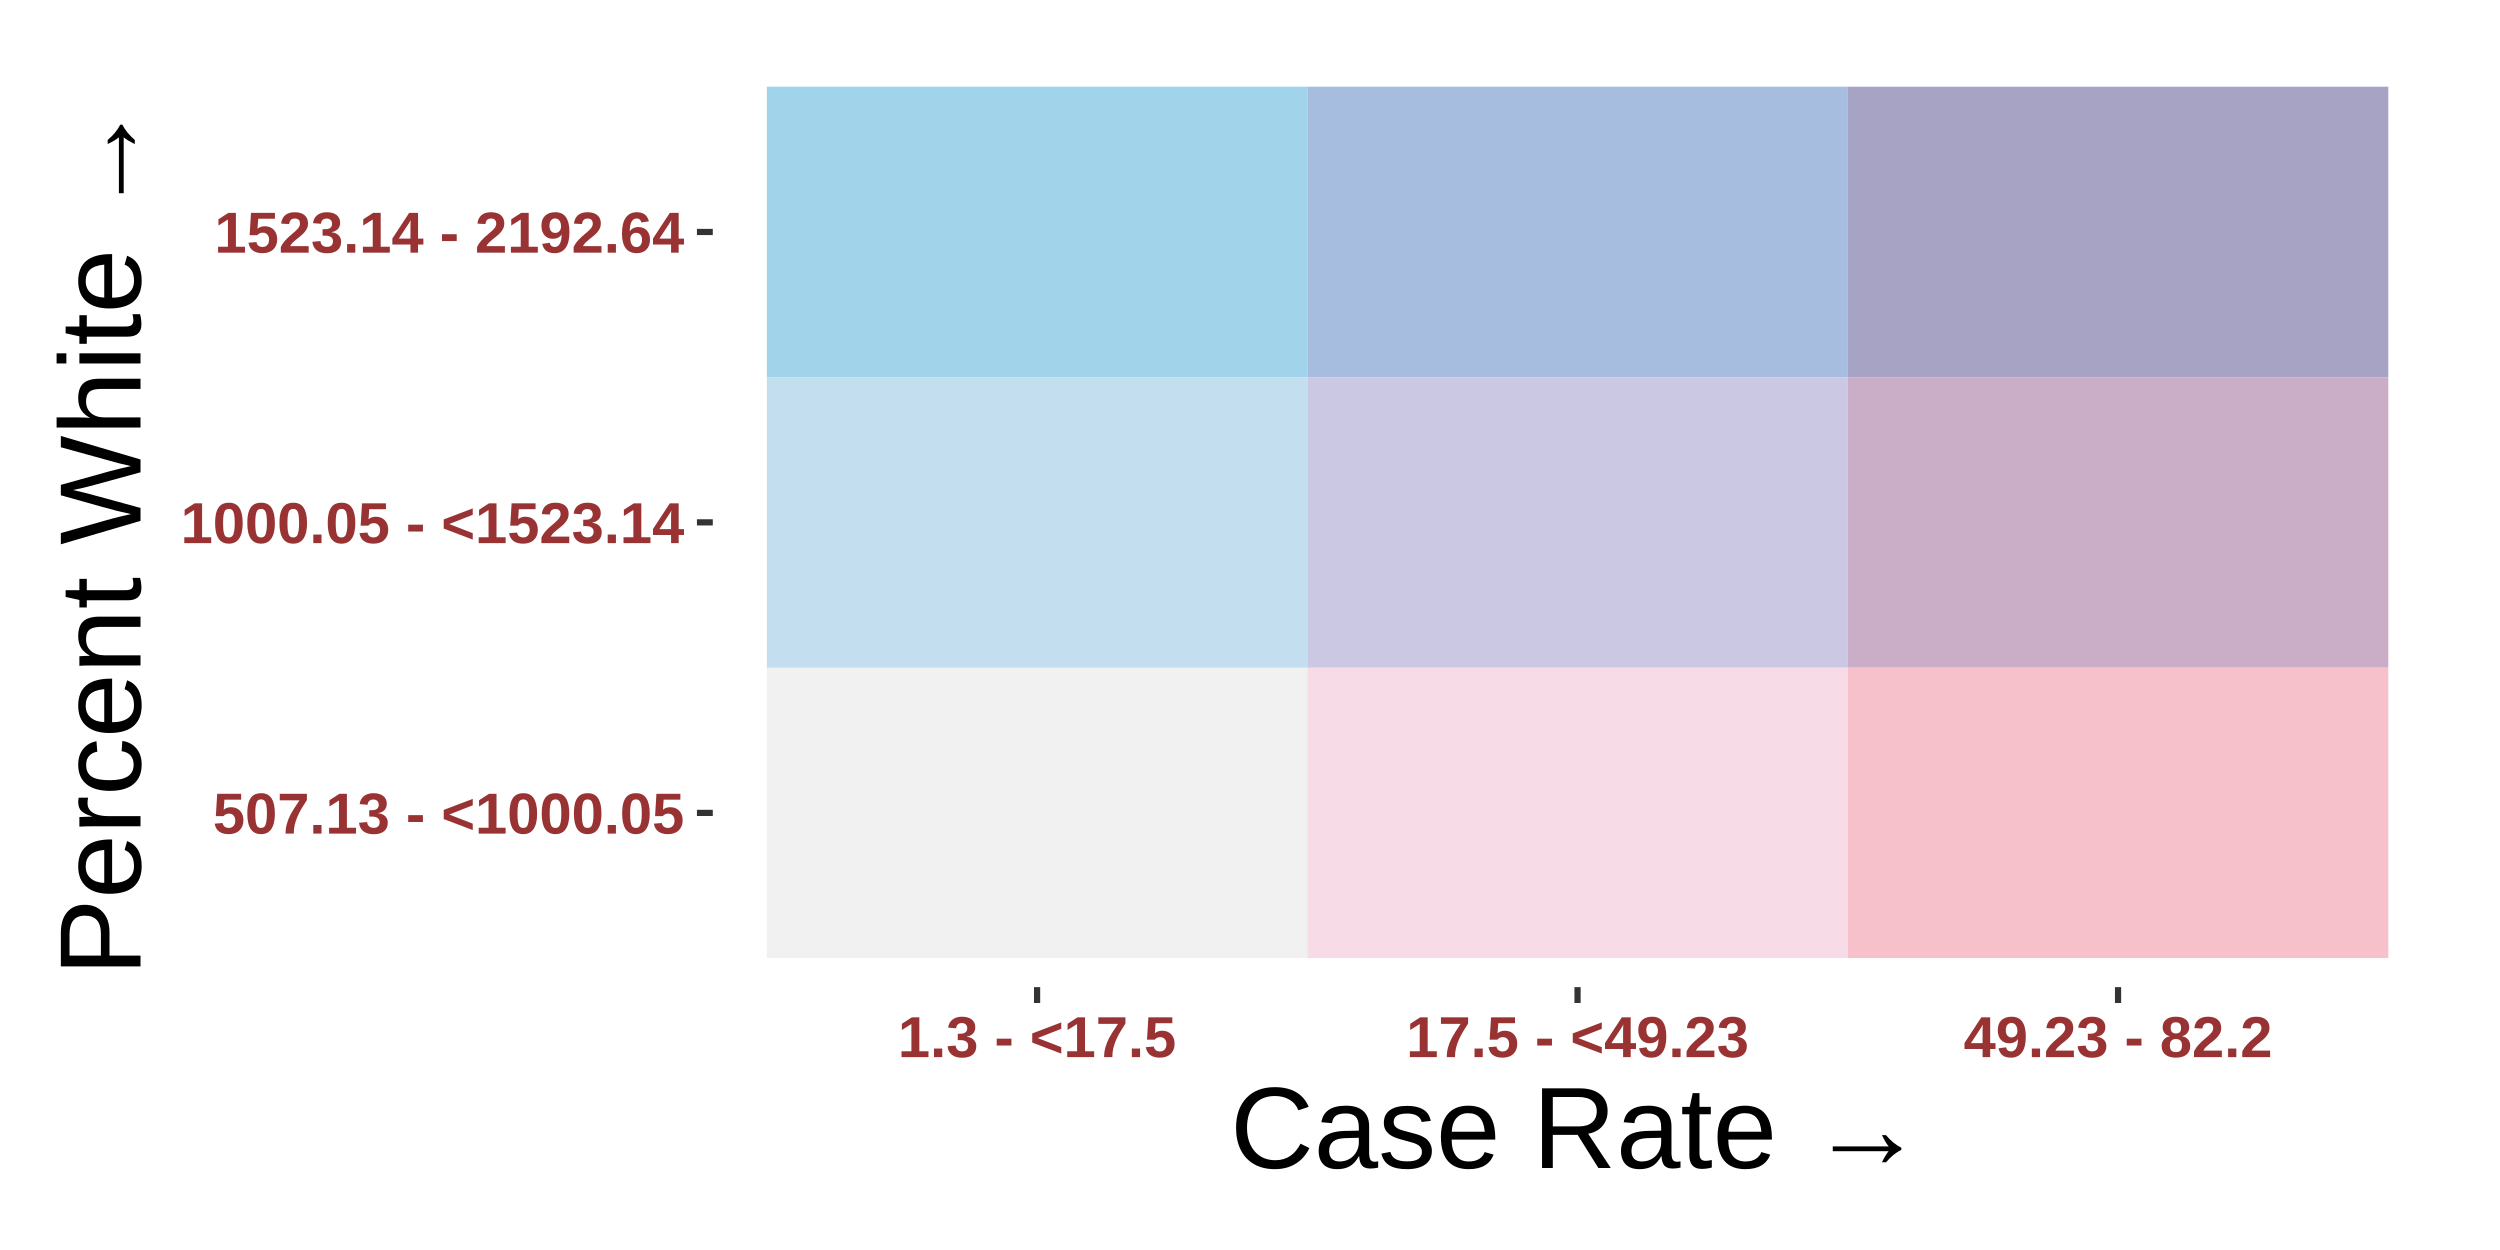
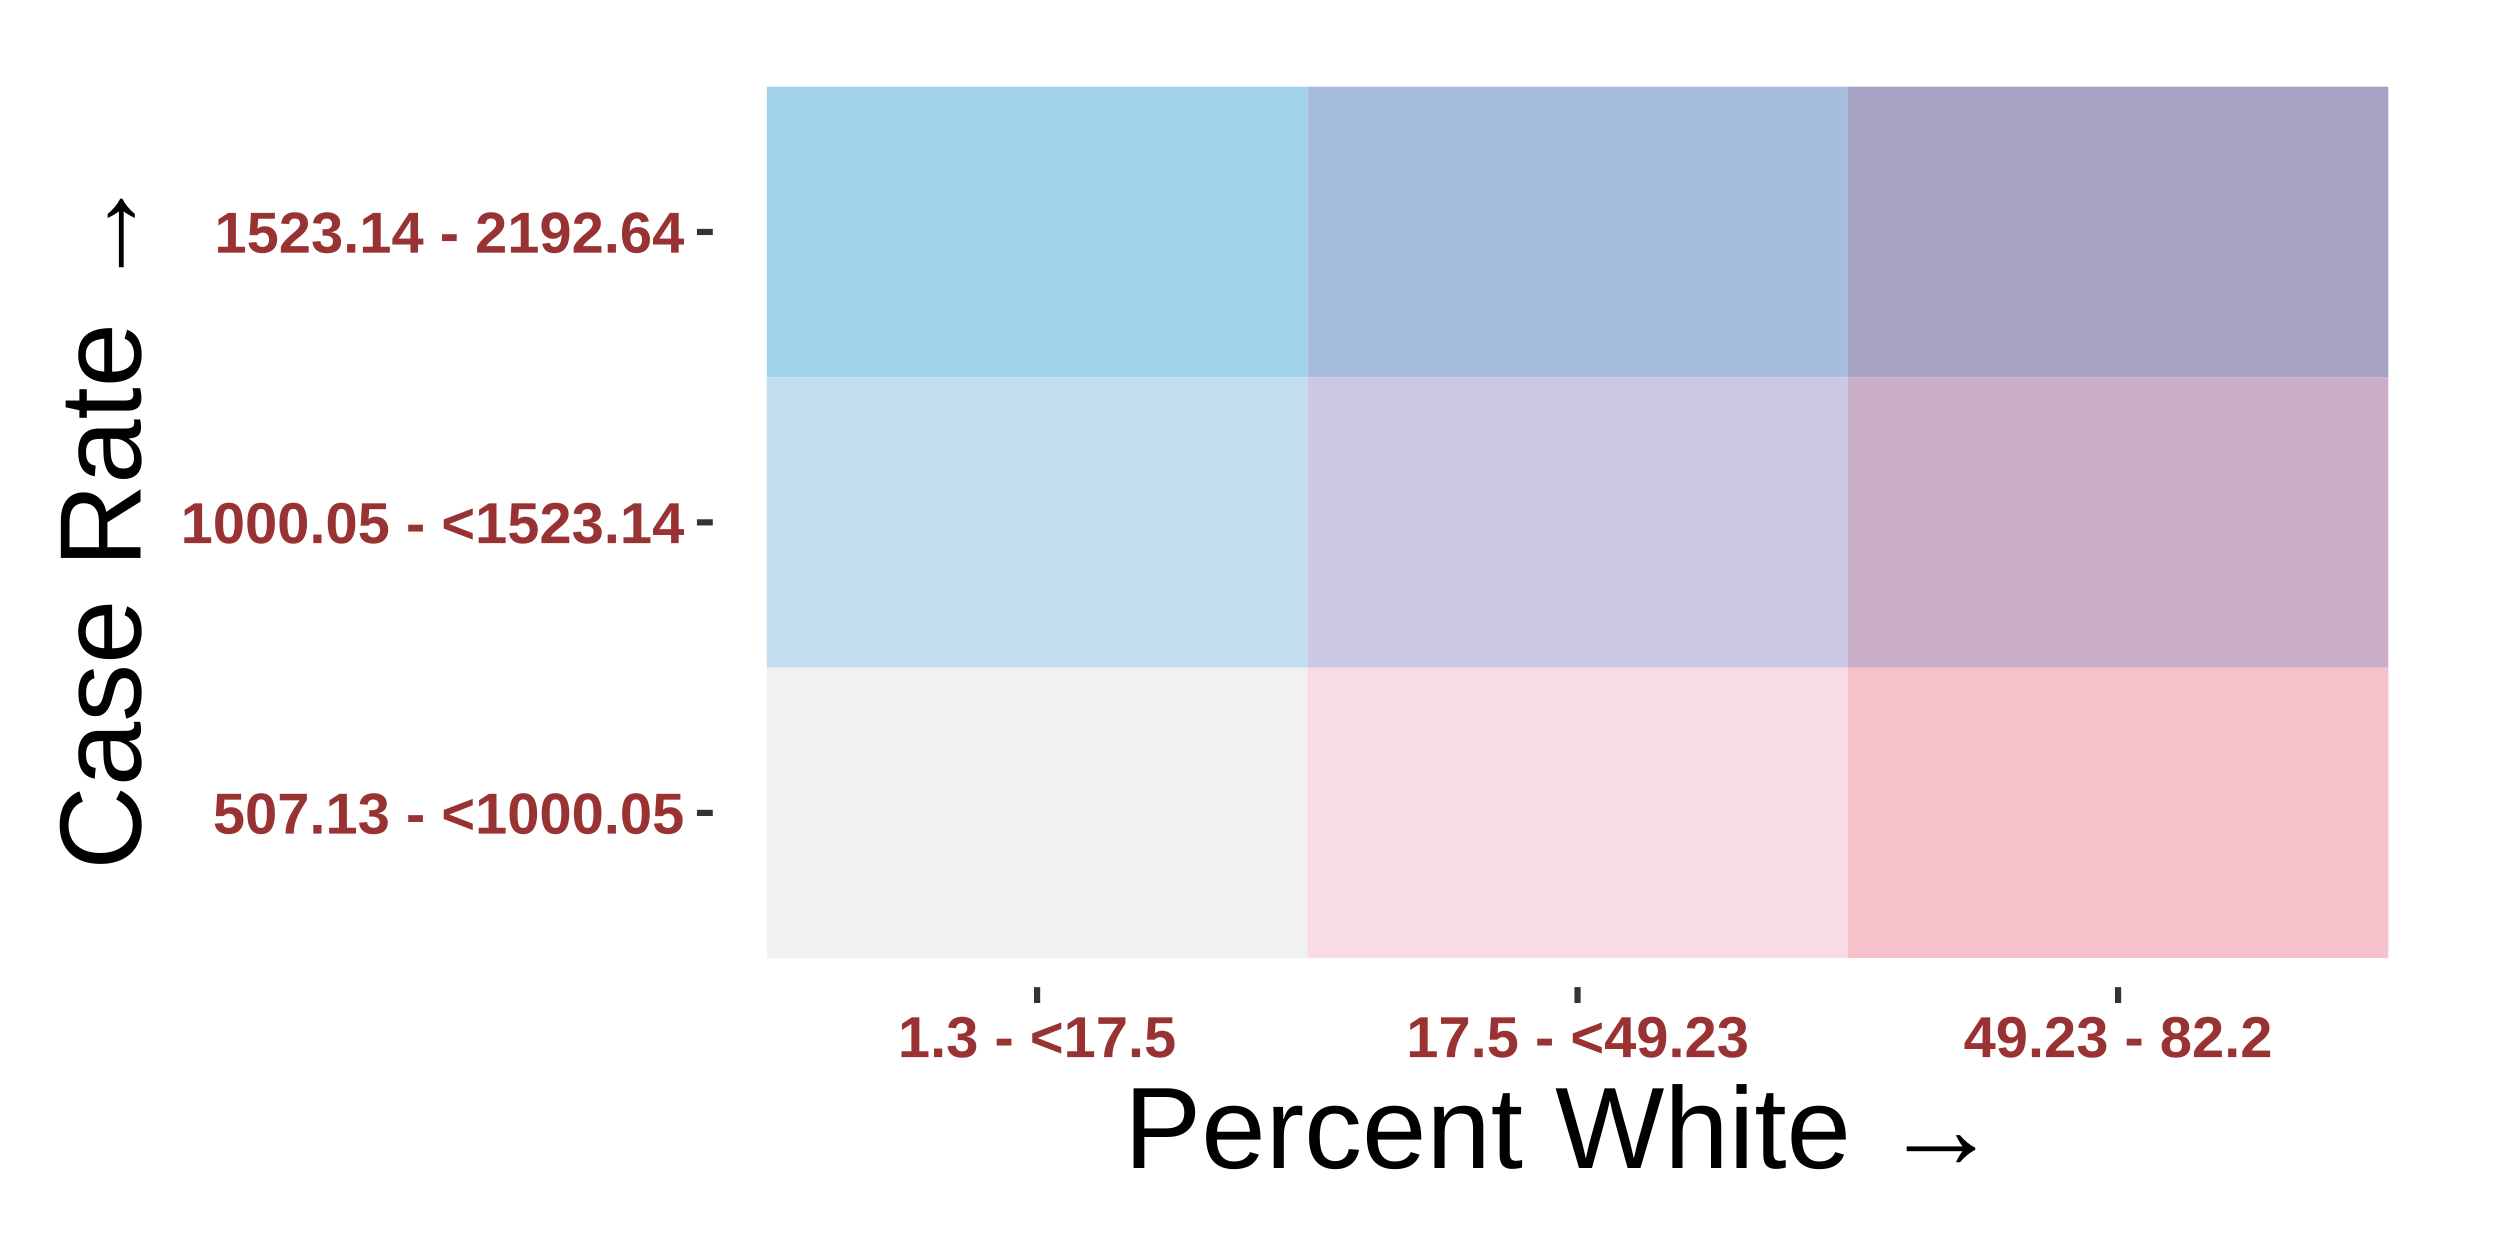
<svg xmlns="http://www.w3.org/2000/svg" viewBox="0 0 432.00 216.00">
  <defs>
    <style type="text/css">
    line, polyline, polygon, path, rect, circle {
      fill: none;
      stroke: #000000;
      stroke-linecap: round;
      stroke-linejoin: round;
      stroke-miterlimit: 10.00;
    }
  </style>
  </defs>
  <rect width="100%" height="100%" style="stroke: none; fill: none;" />
  <rect x="-0" y="0.00" width="432.00" height="216.00" style="stroke-width: 1.07; stroke: none;" />
  <defs>
    <clipPath id="cpMTIzLjE3fDQyMi4wNHwxNzAuNTh8OS45Ng==">
      <rect x="123.17" y="9.96" width="298.87" height="160.62" />
    </clipPath>
  </defs>
  <rect x="132.51" y="115.37" width="93.40" height="50.19" style="stroke-width: 0.21; stroke: none; stroke-linecap: square; stroke-linejoin: miter; fill: #F1F1F1;" clip-path="url(#cpMTIzLjE3fDQyMi4wNHwxNzAuNTh8OS45Ng==)" />
  <rect x="132.51" y="65.18" width="93.40" height="50.19" style="stroke-width: 0.21; stroke: none; stroke-linecap: square; stroke-linejoin: miter; fill: #C3DEEE;" clip-path="url(#cpMTIzLjE3fDQyMi4wNHwxNzAuNTh8OS45Ng==)" />
  <rect x="132.51" y="14.98" width="93.40" height="50.19" style="stroke-width: 0.21; stroke: none; stroke-linecap: square; stroke-linejoin: miter; fill: #A1D3EA;" clip-path="url(#cpMTIzLjE3fDQyMi4wNHwxNzAuNTh8OS45Ng==)" />
  <rect x="225.91" y="115.37" width="93.40" height="50.19" style="stroke-width: 0.21; stroke: none; stroke-linecap: square; stroke-linejoin: miter; fill: #F7DBE7;" clip-path="url(#cpMTIzLjE3fDQyMi4wNHwxNzAuNTh8OS45Ng==)" />
  <rect x="225.91" y="65.18" width="93.40" height="50.19" style="stroke-width: 0.21; stroke: none; stroke-linecap: square; stroke-linejoin: miter; fill: #CAC8E3;" clip-path="url(#cpMTIzLjE3fDQyMi4wNHwxNzAuNTh8OS45Ng==)" />
  <rect x="225.91" y="14.98" width="93.40" height="50.19" style="stroke-width: 0.21; stroke: none; stroke-linecap: square; stroke-linejoin: miter; fill: #A6BDDF;" clip-path="url(#cpMTIzLjE3fDQyMi4wNHwxNzAuNTh8OS45Ng==)" />
  <rect x="319.30" y="115.37" width="93.40" height="50.19" style="stroke-width: 0.21; stroke: none; stroke-linecap: square; stroke-linejoin: miter; fill: #F7C1CB;" clip-path="url(#cpMTIzLjE3fDQyMi4wNHwxNzAuNTh8OS45Ng==)" />
  <rect x="319.30" y="65.18" width="93.40" height="50.19" style="stroke-width: 0.21; stroke: none; stroke-linecap: square; stroke-linejoin: miter; fill: #CAAEC8;" clip-path="url(#cpMTIzLjE3fDQyMi4wNHwxNzAuNTh8OS45Ng==)" />
  <rect x="319.30" y="14.98" width="93.40" height="50.19" style="stroke-width: 0.21; stroke: none; stroke-linecap: square; stroke-linejoin: miter; fill: #A6A3C4;" clip-path="url(#cpMTIzLjE3fDQyMi4wNHwxNzAuNTh8OS45Ng==)" />
  <defs>
    <clipPath id="cpMC4wMHw0MzIuMDB8MjE2LjAwfDAuMDA=">
      <rect x="0.00" y="0.00" width="432.00" height="216.00" />
    </clipPath>
  </defs>
  <g clip-path="url(#cpMC4wMHw0MzIuMDB8MjE2LjAwfDAuMDA=)">
    <text x="36.78" y="144.05" style="font-size: 10.00px; font-weight: bold; fill: #993333; font-family: Arial;" textLength="81.46px" lengthAdjust="spacingAndGlyphs">507.13 - &lt;1000.05</text>
  </g>
  <g clip-path="url(#cpMC4wMHw0MzIuMDB8MjE2LjAwfDAuMDA=)">
    <text x="31.22" y="93.85" style="font-size: 10.00px; font-weight: bold; fill: #993333; font-family: Arial;" textLength="87.02px" lengthAdjust="spacingAndGlyphs">1000.05 - &lt;1523.14</text>
  </g>
  <g clip-path="url(#cpMC4wMHw0MzIuMDB8MjE2LjAwfDAuMDA=)">
    <text x="37.06" y="43.66" style="font-size: 10.00px; font-weight: bold; fill: #993333; font-family: Arial;" textLength="81.18px" lengthAdjust="spacingAndGlyphs">1523.14 - 2192.64</text>
  </g>
  <polyline points="120.43,140.47 123.17,140.47 " style="stroke-width: 1.07; stroke: #333333; stroke-linecap: butt;" clip-path="url(#cpMC4wMHw0MzIuMDB8MjE2LjAwfDAuMDA=)" />
  <polyline points="120.43,90.27 123.17,90.27 " style="stroke-width: 1.07; stroke: #333333; stroke-linecap: butt;" clip-path="url(#cpMC4wMHw0MzIuMDB8MjE2LjAwfDAuMDA=)" />
  <polyline points="120.43,40.08 123.17,40.08 " style="stroke-width: 1.07; stroke: #333333; stroke-linecap: butt;" clip-path="url(#cpMC4wMHw0MzIuMDB8MjE2LjAwfDAuMDA=)" />
  <polyline points="179.21,173.32 179.21,170.58 " style="stroke-width: 1.07; stroke: #333333; stroke-linecap: butt;" clip-path="url(#cpMC4wMHw0MzIuMDB8MjE2LjAwfDAuMDA=)" />
  <polyline points="272.60,173.32 272.60,170.58 " style="stroke-width: 1.07; stroke: #333333; stroke-linecap: butt;" clip-path="url(#cpMC4wMHw0MzIuMDB8MjE2LjAwfDAuMDA=)" />
  <polyline points="366.00,173.32 366.00,170.58 " style="stroke-width: 1.07; stroke: #333333; stroke-linecap: butt;" clip-path="url(#cpMC4wMHw0MzIuMDB8MjE2LjAwfDAuMDA=)" />
  <g clip-path="url(#cpMC4wMHw0MzIuMDB8MjE2LjAwfDAuMDA=)">
    <text x="155.16" y="182.67" style="font-size: 10.00px; font-weight: bold; fill: #993333; font-family: Arial;" textLength="48.09px" lengthAdjust="spacingAndGlyphs">1.3 - &lt;17.5</text>
  </g>
  <g clip-path="url(#cpMC4wMHw0MzIuMDB8MjE2LjAwfDAuMDA=)">
    <text x="243.00" y="182.67" style="font-size: 10.00px; font-weight: bold; fill: #993333; font-family: Arial;" textLength="59.21px" lengthAdjust="spacingAndGlyphs">17.5 - &lt;49.23</text>
  </g>
  <g clip-path="url(#cpMC4wMHw0MzIuMDB8MjE2LjAwfDAuMDA=)">
    <text x="339.31" y="182.67" style="font-size: 10.00px; font-weight: bold; fill: #993333; font-family: Arial;" textLength="53.37px" lengthAdjust="spacingAndGlyphs">49.23 - 82.2</text>
  </g>
  <g clip-path="url(#cpMC4wMHw0MzIuMDB8MjE2LjAwfDAuMDA=)">
-     <text x="212.58" y="201.83" style="font-size: 20.00px; font-family: Arial;" textLength="120.05px" lengthAdjust="spacingAndGlyphs">Case Rate →</text>
+     <text x="194.24" y="201.83" style="font-size: 20.00px; font-family: Arial;" textLength="156.72px" lengthAdjust="spacingAndGlyphs">Percent White  →</text>
  </g>
  <g clip-path="url(#cpMC4wMHw0MzIuMDB8MjE2LjAwfDAuMDA=)">
-     <text transform="translate(24.28,168.63) rotate(-90)" style="font-size: 20.00px; font-family: Arial;" textLength="156.72px" lengthAdjust="spacingAndGlyphs">Percent White  →</text>
+     <text transform="translate(24.28,150.30) rotate(-90)" style="font-size: 20.00px; font-family: Arial;" textLength="120.05px" lengthAdjust="spacingAndGlyphs">Case Rate →</text>
  </g>
</svg>
